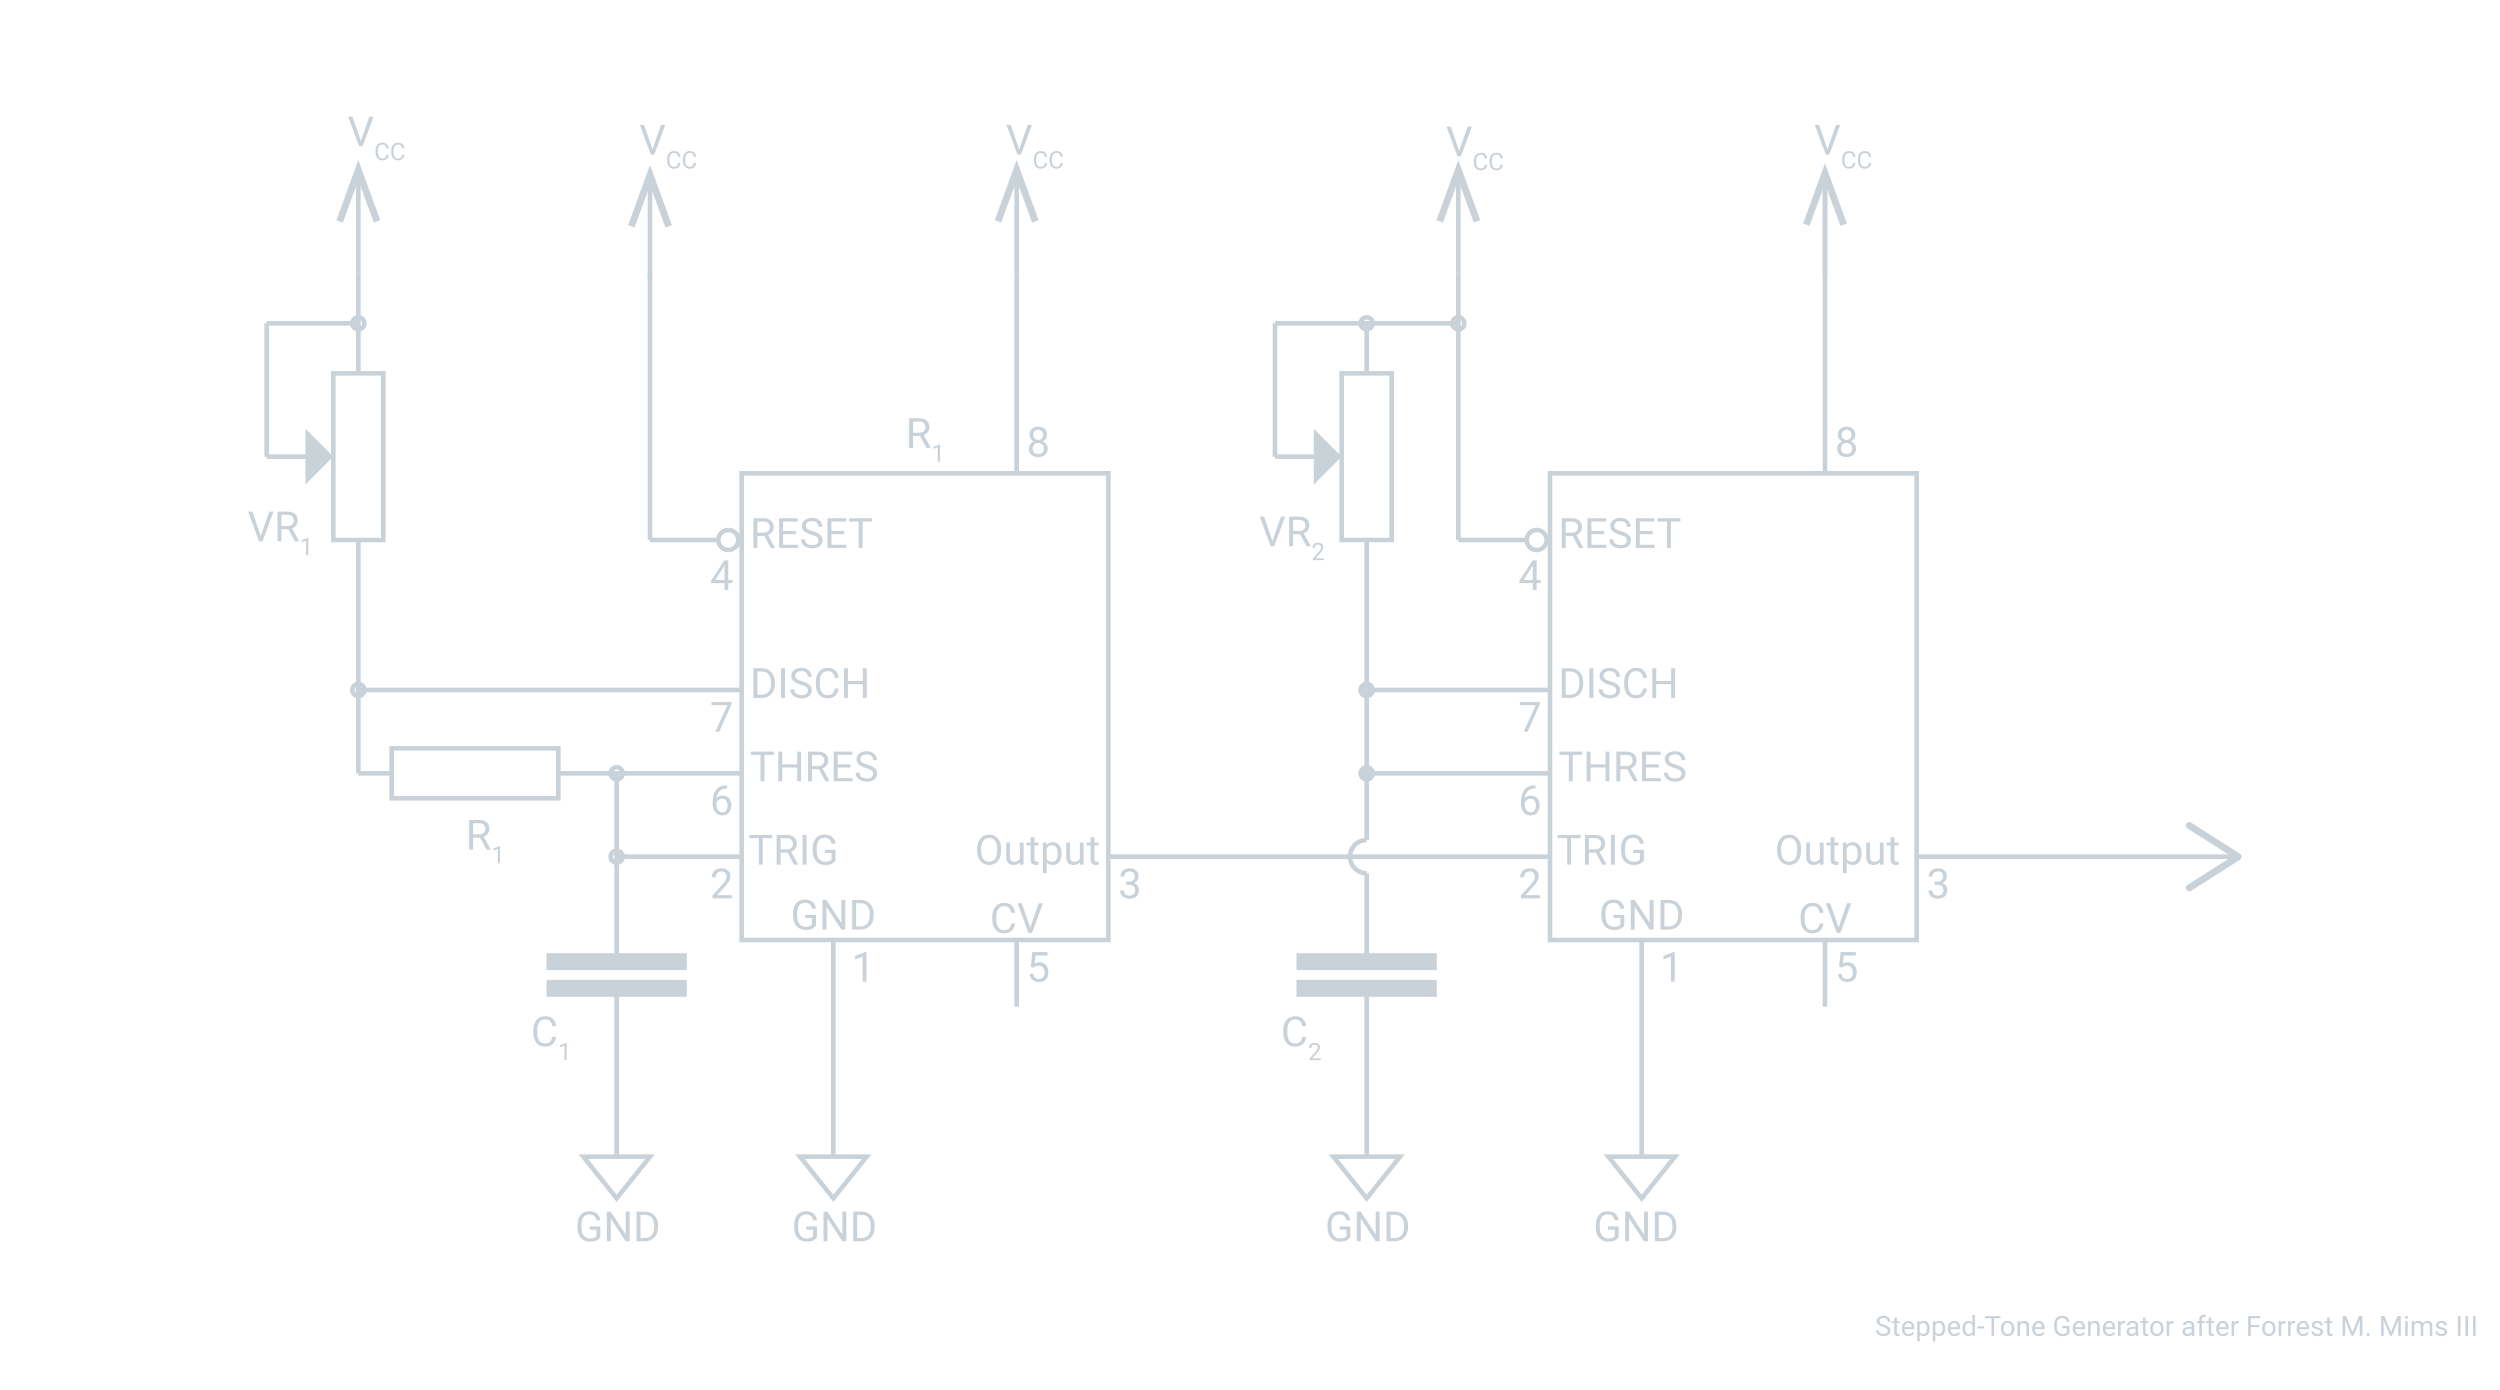
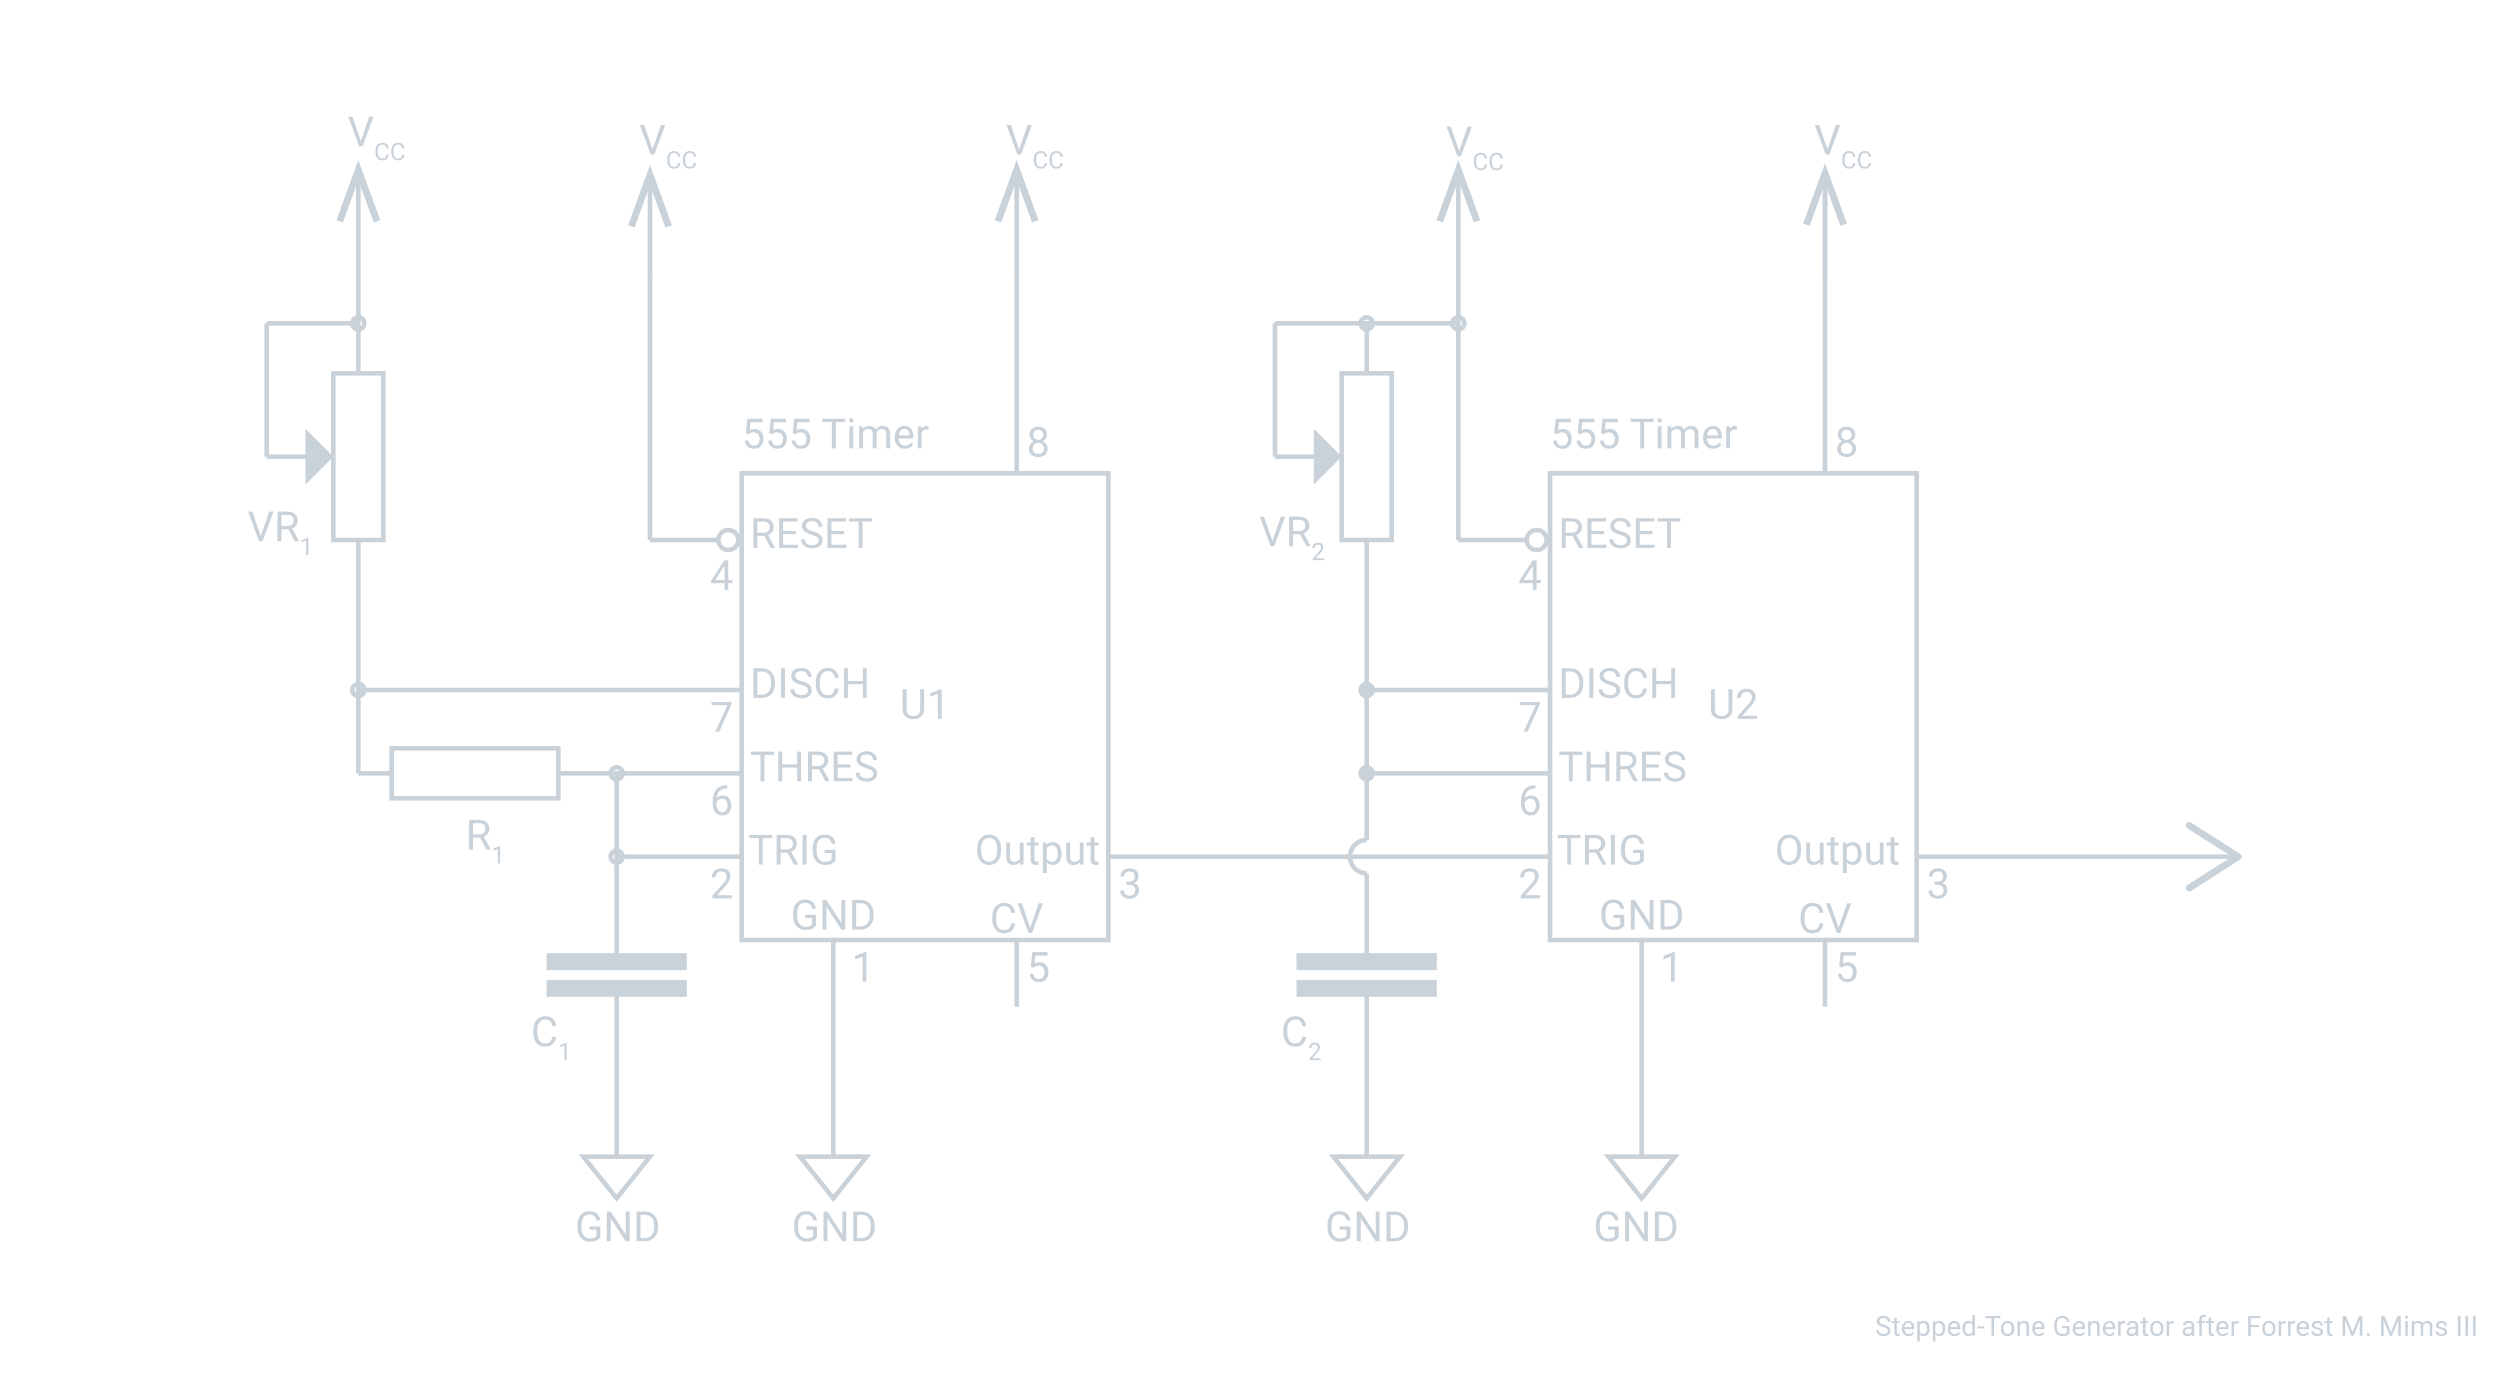
<svg xmlns="http://www.w3.org/2000/svg" viewBox="0 0 1080 600.48">
  <defs>
    <style>
      .cls-1 {
        letter-spacing: 0em;
      }

      .cls-2 {
        letter-spacing: -.01em;
      }

      .cls-3, .cls-4, .cls-5, .cls-6 {
        fill: #c9d1d9;
      }

      .cls-7 {
        letter-spacing: -.05em;
      }

      .cls-4 {
        stroke-width: 3px;
      }

      .cls-4, .cls-8 {
        stroke: #c9d1d9;
        stroke-miterlimit: 10;
      }

      .cls-9 {
        letter-spacing: 0em;
      }

      .cls-10 {
        letter-spacing: -.02em;
      }

      .cls-5 {
        font-size: 18px;
      }

      .cls-5, .cls-6 {
        font-family: Roboto-Regular, Roboto;
      }

      .cls-8 {
        fill: none;
        stroke-width: 1.98px;
      }

      .cls-11 {
        letter-spacing: 0em;
      }

      .cls-6 {
        font-size: 12px;
      }
    </style>
  </defs>
  <g id="Ebene_1" data-name="Ebene 1">
    <rect class="cls-4" x="237.6" y="424.8" width="57.6" height="4.32" transform="translate(532.8 853.92) rotate(-180)" />
    <rect class="cls-4" x="237.6" y="413.28" width="57.6" height="4.32" transform="translate(532.8 830.88) rotate(-180)" />
    <rect class="cls-8" x="320.4" y="204.48" width="158.4" height="201.6" />
    <line class="cls-8" x1="360" y1="406.08" x2="360" y2="499.68" />
    <line class="cls-8" x1="320.4" y1="298.08" x2="154.8" y2="298.08" />
    <line class="cls-8" x1="310.32" y1="233.28" x2="280.8" y2="233.28" />
    <circle class="cls-8" cx="314.64" cy="233.28" r="4.32" />
    <line class="cls-8" x1="439.2" y1="406.08" x2="439.2" y2="434.88" />
    <line class="cls-8" x1="439.2" y1="118.08" x2="439.2" y2="204.48" />
    <line class="cls-8" x1="320.4" y1="334.08" x2="241.2" y2="334.08" />
    <line class="cls-8" x1="266.4" y1="427.68" x2="266.4" y2="499.68" />
    <line class="cls-8" x1="266.4" y1="334.08" x2="266.4" y2="413.28" />
    <rect class="cls-8" x="118.8" y="186.48" width="72" height="21.6" transform="translate(-42.48 352.08) rotate(-90)" />
    <line class="cls-8" x1="280.8" y1="233.28" x2="280.8" y2="118.08" />
    <g>
      <line class="cls-8" x1="280.8" y1="120.24" x2="280.8" y2="79.69" />
      <polygon class="cls-3" points="290.27 97.28 287.47 98.3 280.8 79.98 274.13 98.3 271.34 97.28 280.8 71.28 290.27 97.28" />
    </g>
    <rect class="cls-8" x="169.2" y="323.28" width="72" height="21.6" transform="translate(410.4 668.16) rotate(-180)" />
    <line class="cls-8" x1="154.8" y1="334.08" x2="169.2" y2="334.08" />
    <path class="cls-3" d="m154.8,296.46c.89,0,1.62.72,1.62,1.62s-.72,1.62-1.62,1.62-1.62-.72-1.62-1.62.72-1.62,1.62-1.62m0-1.98c-1.99,0-3.6,1.61-3.6,3.6s1.61,3.6,3.6,3.6,3.6-1.61,3.6-3.6-1.61-3.6-3.6-3.6h0Z" />
    <line class="cls-8" x1="154.8" y1="334.08" x2="154.8" y2="233.28" />
    <line class="cls-8" x1="154.8" y1="118.08" x2="154.8" y2="161.28" />
    <line class="cls-8" x1="320.4" y1="370.08" x2="266.4" y2="370.08" />
    <path class="cls-3" d="m266.4,368.46c.89,0,1.62.72,1.62,1.62s-.72,1.62-1.62,1.62-1.62-.72-1.62-1.62.72-1.62,1.62-1.62m0-1.98c-1.99,0-3.6,1.61-3.6,3.6s1.61,3.6,3.6,3.6,3.6-1.61,3.6-3.6-1.61-3.6-3.6-3.6h0Z" />
    <path class="cls-3" d="m266.4,332.46c.89,0,1.62.72,1.62,1.62s-.72,1.62-1.62,1.62-1.62-.72-1.62-1.62.72-1.62,1.62-1.62m0-1.98c-1.99,0-3.6,1.61-3.6,3.6s1.61,3.6,3.6,3.6,3.6-1.61,3.6-3.6-1.61-3.6-3.6-3.6h0Z" />
    <polygon class="cls-8" points="266.4 499.68 280.8 499.68 273.6 508.68 266.4 517.68 259.2 508.68 252 499.68 266.4 499.68" />
    <polygon class="cls-8" points="360 499.68 374.4 499.68 367.2 508.68 360 517.68 352.8 508.68 345.6 499.68 360 499.68" />
    <g>
      <line class="cls-8" x1="133.57" y1="197.28" x2="115.2" y2="197.28" />
      <polygon class="cls-3" points="131.95 209.33 131.95 185.23 144 197.28 131.95 209.33" />
    </g>
    <line class="cls-8" x1="154.8" y1="139.68" x2="115.2" y2="139.68" />
    <line class="cls-8" x1="115.2" y1="197.28" x2="115.2" y2="139.68" />
    <path class="cls-3" d="m154.8,138.06c.89,0,1.62.72,1.62,1.62s-.72,1.62-1.62,1.62-1.62-.72-1.62-1.62.72-1.62,1.62-1.62m0-1.98c-1.99,0-3.6,1.61-3.6,3.6s1.61,3.6,3.6,3.6,3.6-1.61,3.6-3.6-1.61-3.6-3.6-3.6h0Z" />
    <rect class="cls-8" x="669.6" y="204.48" width="158.4" height="201.6" />
    <line class="cls-8" x1="709.2" y1="406.08" x2="709.2" y2="499.68" />
    <line class="cls-8" x1="669.6" y1="298.08" x2="590.4" y2="298.08" />
    <line class="cls-8" x1="659.52" y1="233.28" x2="630" y2="233.28" />
    <circle class="cls-8" cx="663.84" cy="233.28" r="4.32" />
    <line class="cls-8" x1="788.4" y1="406.08" x2="788.4" y2="434.88" />
    <line class="cls-8" x1="788.4" y1="83.52" x2="788.4" y2="204.48" />
    <line class="cls-8" x1="669.6" y1="334.08" x2="590.4" y2="334.08" />
    <rect class="cls-8" x="554.4" y="186.48" width="72" height="21.6" transform="translate(393.12 787.68) rotate(-90)" />
    <line class="cls-8" x1="630" y1="233.28" x2="630" y2="118.08" />
    <g>
      <line class="cls-8" x1="788.4" y1="119.52" x2="788.4" y2="78.97" />
      <polygon class="cls-3" points="797.87 96.56 795.07 97.58 788.4 79.26 781.73 97.58 778.94 96.56 788.4 70.56 797.87 96.56" />
    </g>
    <path class="cls-3" d="m590.4,297.31c.42,0,.77.34.77.77s-.34.77-.77.77-.77-.34-.77-.77.34-.77.77-.77m0-2.83c-1.99,0-3.6,1.61-3.6,3.6s1.61,3.6,3.6,3.6,3.6-1.61,3.6-3.6-1.61-3.6-3.6-3.6h0Z" />
    <line class="cls-8" x1="590.4" y1="334.08" x2="590.4" y2="233.28" />
    <line class="cls-8" x1="590.4" y1="139.68" x2="590.4" y2="161.28" />
    <line class="cls-8" x1="669.6" y1="370.08" x2="478.8" y2="370.08" />
    <polygon class="cls-8" points="709.2 499.68 723.6 499.68 716.4 508.68 709.2 517.68 702 508.68 694.8 499.68 709.2 499.68" />
    <g>
      <line class="cls-8" x1="569.17" y1="197.28" x2="550.8" y2="197.28" />
      <polygon class="cls-3" points="567.55 209.33 567.55 185.23 579.6 197.28 567.55 209.33" />
    </g>
    <line class="cls-8" x1="630" y1="139.68" x2="550.8" y2="139.68" />
    <line class="cls-8" x1="550.8" y1="197.28" x2="550.8" y2="139.68" />
    <path class="cls-3" d="m590.4,138.06c.89,0,1.62.72,1.62,1.62s-.72,1.62-1.62,1.62-1.62-.72-1.62-1.62.72-1.62,1.62-1.62m0-1.98c-1.99,0-3.6,1.61-3.6,3.6s1.61,3.6,3.6,3.6,3.6-1.61,3.6-3.6-1.61-3.6-3.6-3.6h0Z" />
    <g>
      <line class="cls-8" x1="828" y1="370.08" x2="964.82" y2="370.08" />
      <path class="cls-3" d="m944.48,384.37c-.44-.69-.24-1.61.46-2.05l19.2-12.23-19.2-12.23c-.69-.44-.9-1.36-.46-2.05.44-.69,1.37-.89,2.06-.46l21.17,13.49c.43.27.69.75.69,1.26s-.26.98-.69,1.26l-21.17,13.49c-.25.16-.53.23-.8.23-.49,0-.97-.24-1.26-.69Z" />
    </g>
    <g>
      <line class="cls-8" x1="154.8" y1="118.08" x2="154.8" y2="77.53" />
      <polygon class="cls-3" points="164.27 95.12 161.47 96.14 154.8 77.82 148.13 96.14 145.34 95.12 154.8 69.12 164.27 95.12" />
    </g>
    <g>
      <line class="cls-8" x1="439.2" y1="118.08" x2="439.2" y2="77.53" />
      <polygon class="cls-3" points="448.67 95.12 445.87 96.14 439.2 77.82 432.53 96.14 429.74 95.12 439.2 69.12 448.67 95.12" />
    </g>
    <g>
      <line class="cls-8" x1="630" y1="118.08" x2="630" y2="77.53" />
      <polygon class="cls-3" points="639.47 95.12 636.67 96.14 630 77.82 623.33 96.14 620.54 95.12 630 69.12 639.47 95.12" />
    </g>
    <path class="cls-3" d="m630,138.06c.89,0,1.62.72,1.62,1.62s-.72,1.62-1.62,1.62-1.62-.72-1.62-1.62.72-1.62,1.62-1.62m0-1.98c-1.99,0-3.6,1.61-3.6,3.6s1.61,3.6,3.6,3.6,3.6-1.61,3.6-3.6-1.61-3.6-3.6-3.6h0Z" />
    <path class="cls-3" d="m590.4,333.31c.42,0,.77.34.77.77s-.34.77-.77.77-.77-.34-.77-.77.34-.77.77-.77m0-2.83c-1.99,0-3.6,1.61-3.6,3.6s1.61,3.6,3.6,3.6,3.6-1.61,3.6-3.6-1.61-3.6-3.6-3.6h0Z" />
  </g>
  <g id="Text">
    <text class="cls-5" transform="translate(421.12 373.5)">
      <tspan x="0" y="0">Output</tspan>
    </text>
    <text class="cls-5" transform="translate(306.69 254.88)">
      <tspan x="0" y="0">4</tspan>
    </text>
    <text class="cls-5" transform="translate(306.69 388.08)">
      <tspan x="0" y="0">2</tspan>
    </text>
    <text class="cls-5" transform="translate(306.69 352.08)">
      <tspan x="0" y="0">6</tspan>
    </text>
-     <text class="cls-5" transform="translate(391.26 193.5)">
-       <tspan x="0" y="0">R</tspan>
-     </text>
-     <text class="cls-5" transform="translate(402.35 199.49) scale(.58)">
-       <tspan x="0" y="0">1</tspan>
-     </text>
    <text class="cls-5" transform="translate(341.55 401.58)">
      <tspan x="0" y="0">GND</tspan>
    </text>
    <text class="cls-5" transform="translate(324 337.5)">
      <tspan x="0" y="0">THRES</tspan>
    </text>
    <text class="cls-5" transform="translate(324 236.7)">
      <tspan x="0" y="0">RES</tspan>
      <tspan class="cls-11" x="31.99" y="0">E</tspan>
      <tspan class="cls-10" x="42.4" y="0">T</tspan>
    </text>
    <text class="cls-5" transform="translate(323.28 373.5)">
      <tspan x="0" y="0">TRIG</tspan>
    </text>
    <text class="cls-5" transform="translate(324 301.5)">
      <tspan x="0" y="0">DISCH</tspan>
    </text>
    <text class="cls-5" transform="translate(248.4 536.22)">
      <tspan x="0" y="0">GND</tspan>
    </text>
    <text class="cls-5" transform="translate(150.16 63.18)">
      <tspan x="0" y="0">V</tspan>
    </text>
    <text class="cls-5" transform="translate(161.62 69.17) scale(.58)">
      <tspan x="0" y="0">CC</tspan>
    </text>
    <text class="cls-5" transform="translate(367.89 424.08)">
      <tspan x="0" y="0">1</tspan>
    </text>
    <text class="cls-5" transform="translate(443.49 424.08)">
      <tspan x="0" y="0">5</tspan>
    </text>
    <text class="cls-5" transform="translate(443.49 197.28)">
      <tspan x="0" y="0">8</tspan>
    </text>
    <text class="cls-5" transform="translate(427.62 403.02)">
      <tspan x="0" y="0">CV</tspan>
    </text>
    <text class="cls-5" transform="translate(306.69 316.08)">
      <tspan x="0" y="0">7</tspan>
    </text>
    <text class="cls-5" transform="translate(766.72 373.5)">
      <tspan x="0" y="0">Output</tspan>
    </text>
    <text class="cls-5" transform="translate(655.89 254.88)">
      <tspan x="0" y="0">4</tspan>
    </text>
    <text class="cls-5" transform="translate(655.89 388.08)">
      <tspan x="0" y="0">2</tspan>
    </text>
    <text class="cls-5" transform="translate(655.89 352.08)">
      <tspan x="0" y="0">6</tspan>
    </text>
    <text class="cls-5" transform="translate(106.93 233.82)">
      <tspan x="0" y="0">VR</tspan>
    </text>
    <text class="cls-5" transform="translate(129.47 239.81) scale(.58)">
      <tspan x="0" y="0">1</tspan>
    </text>
    <text class="cls-5" transform="translate(690.75 401.58)">
      <tspan x="0" y="0">GND</tspan>
    </text>
    <text class="cls-5" transform="translate(673.2 337.5)">
      <tspan x="0" y="0">THRES</tspan>
    </text>
    <text class="cls-5" transform="translate(673.2 236.7)">
      <tspan x="0" y="0">RES</tspan>
      <tspan class="cls-11" x="31.99" y="0">E</tspan>
      <tspan class="cls-10" x="42.4" y="0">T</tspan>
    </text>
    <text class="cls-5" transform="translate(672.48 373.5)">
      <tspan x="0" y="0">TRIG</tspan>
    </text>
    <text class="cls-5" transform="translate(673.2 301.5)">
      <tspan x="0" y="0">DISCH</tspan>
    </text>
    <text class="cls-5" transform="translate(717.09 424.08)">
      <tspan x="0" y="0">1</tspan>
    </text>
    <text class="cls-5" transform="translate(792.69 424.08)">
      <tspan x="0" y="0">5</tspan>
    </text>
    <text class="cls-5" transform="translate(776.82 403.02)">
      <tspan x="0" y="0">CV</tspan>
    </text>
    <text class="cls-5" transform="translate(832.29 388.08)">
      <tspan x="0" y="0">3</tspan>
    </text>
    <text class="cls-5" transform="translate(655.89 316.08)">
      <tspan x="0" y="0">7</tspan>
    </text>
    <text class="cls-5" transform="translate(543.97 235.98)">
      <tspan x="0" y="0">VR</tspan>
    </text>
    <text class="cls-5" transform="translate(566.51 241.97) scale(.58)">
      <tspan x="0" y="0">2</tspan>
    </text>
    <text class="cls-5" transform="translate(201.18 367.02)">
      <tspan x="0" y="0">R</tspan>
    </text>
    <text class="cls-5" transform="translate(212.27 373.01) scale(.58)">
      <tspan x="0" y="0">1</tspan>
    </text>
    <text class="cls-5" transform="translate(229.35 451.98)">
      <tspan x="0" y="0">C</tspan>
    </text>
    <text class="cls-5" transform="translate(241.07 457.97) scale(.58)">
      <tspan x="0" y="0">1</tspan>
    </text>
    <text class="cls-5" transform="translate(342 536.22)">
      <tspan x="0" y="0">GND</tspan>
    </text>
    <text class="cls-5" transform="translate(688.32 536.22)">
      <tspan x="0" y="0">GND</tspan>
    </text>
    <text class="cls-5" transform="translate(483.09 388.08)">
      <tspan x="0" y="0">3</tspan>
    </text>
    <text class="cls-5" transform="translate(792.69 197.28)">
      <tspan x="0" y="0">8</tspan>
    </text>
    <text class="cls-5" transform="translate(276.16 66.78)">
      <tspan x="0" y="0">V</tspan>
    </text>
    <text class="cls-5" transform="translate(287.62 72.77) scale(.58)">
      <tspan x="0" y="0">CC</tspan>
    </text>
    <text class="cls-5" transform="translate(434.56 66.78)">
      <tspan x="0" y="0">V</tspan>
    </text>
    <text class="cls-5" transform="translate(446.02 72.77) scale(.58)">
      <tspan x="0" y="0">CC</tspan>
    </text>
    <text class="cls-5" transform="translate(624.64 67.5)">
      <tspan x="0" y="0">V</tspan>
    </text>
    <text class="cls-5" transform="translate(636.1 73.49) scale(.58)">
      <tspan x="0" y="0">CC</tspan>
    </text>
    <text class="cls-5" transform="translate(783.76 66.78)">
      <tspan x="0" y="0">V</tspan>
    </text>
    <text class="cls-5" transform="translate(795.22 72.77) scale(.58)">
      <tspan x="0" y="0">CC</tspan>
    </text>
    <text class="cls-6" transform="translate(810 577.08)">
      <tspan x="0" y="0">Stepped-</tspan>
      <tspan class="cls-7" x="47.3" y="0">T</tspan>
      <tspan x="53.88" y="0">one Gene</tspan>
      <tspan class="cls-10" x="104.18" y="0">r</tspan>
      <tspan x="108.01" y="0">a</tspan>
      <tspan class="cls-9" x="114.53" y="0">t</tspan>
      <tspan x="118.34" y="0">or after </tspan>
      <tspan class="cls-2" x="160.21" y="0">F</tspan>
      <tspan x="166.72" y="0">or</tspan>
      <tspan class="cls-1" x="177.63" y="0">r</tspan>
      <tspan x="181.58" y="0">est M. Mims III</tspan>
    </text>
    <path class="cls-8" d="m590.4,362.88c-3.98,0-7.2,3.22-7.2,7.2" />
    <path class="cls-8" d="m590.4,377.28c-3.98,0-7.2-3.22-7.2-7.2" />
    <line class="cls-8" x1="590.4" y1="334.08" x2="590.4" y2="362.88" />
    <rect class="cls-4" x="561.6" y="424.8" width="57.6" height="4.32" transform="translate(1180.8 853.92) rotate(-180)" />
    <rect class="cls-4" x="561.6" y="413.28" width="57.6" height="4.32" transform="translate(1180.8 830.88) rotate(-180)" />
    <line class="cls-8" x1="590.4" y1="427.68" x2="590.4" y2="499.68" />
    <line class="cls-8" x1="590.4" y1="377.28" x2="590.4" y2="413.28" />
    <polygon class="cls-8" points="590.4 499.68 604.8 499.68 597.6 508.68 590.4 517.68 583.2 508.68 576 499.68 590.4 499.68" />
    <text class="cls-5" transform="translate(572.4 536.22)">
      <tspan x="0" y="0">GND</tspan>
    </text>
    <text class="cls-5" transform="translate(553.35 451.98)">
      <tspan x="0" y="0">C</tspan>
    </text>
    <text class="cls-5" transform="translate(565.07 457.97) scale(.58)">
      <tspan x="0" y="0">2</tspan>
    </text>
+     <text class="cls-5" transform="translate(388.71 310.54)">
+       <tspan x="0" y="0">U1</tspan>
+     </text>
+     <text class="cls-5" transform="translate(737.91 310.54)">
+       <tspan x="0" y="0">U2</tspan>
+     </text>
+     <text class="cls-5" transform="translate(320.4 193.68)">
+       <tspan x="0" y="0">555</tspan>
+       <tspan class="cls-10" x="30.32" y="0"> </tspan>
+       <tspan x="34.43" y="0">Timer</tspan>
+     </text>
+     <text class="cls-5" transform="translate(669.6 193.68)">
+       <tspan x="0" y="0">555</tspan>
+       <tspan class="cls-10" x="30.32" y="0"> </tspan>
+       <tspan x="34.43" y="0">Timer</tspan>
+     </text>
  </g>
</svg>
